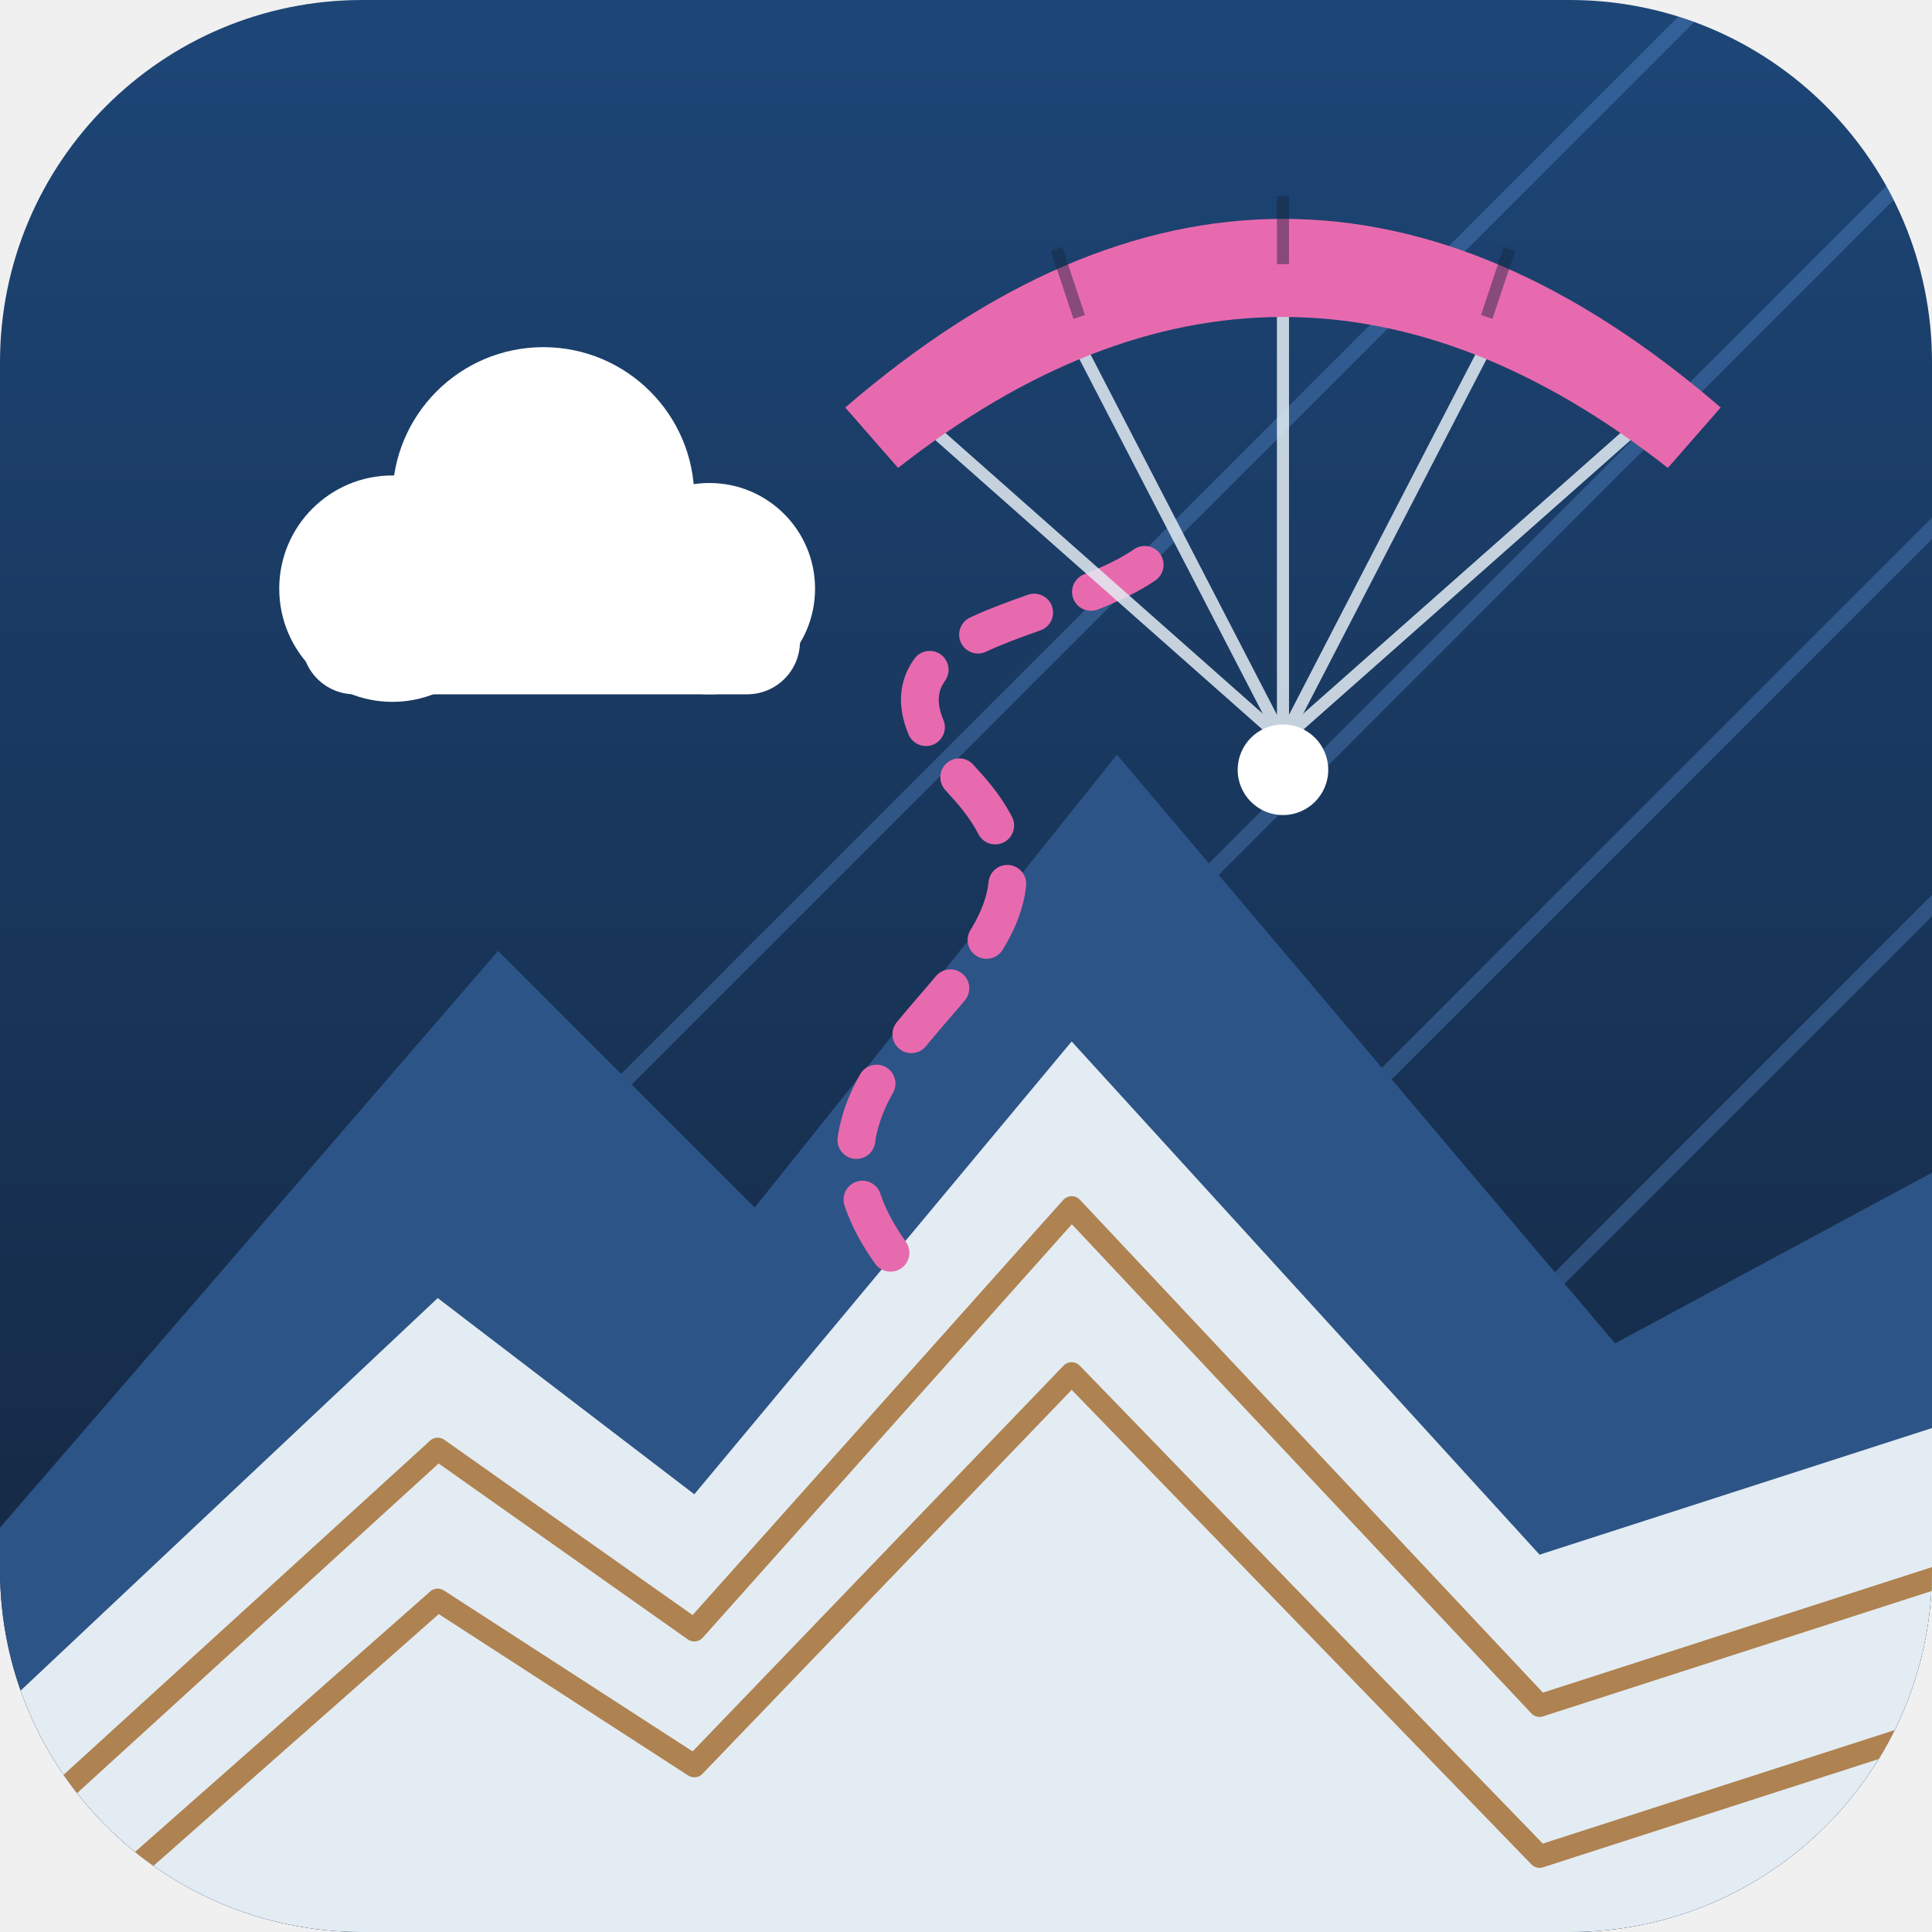
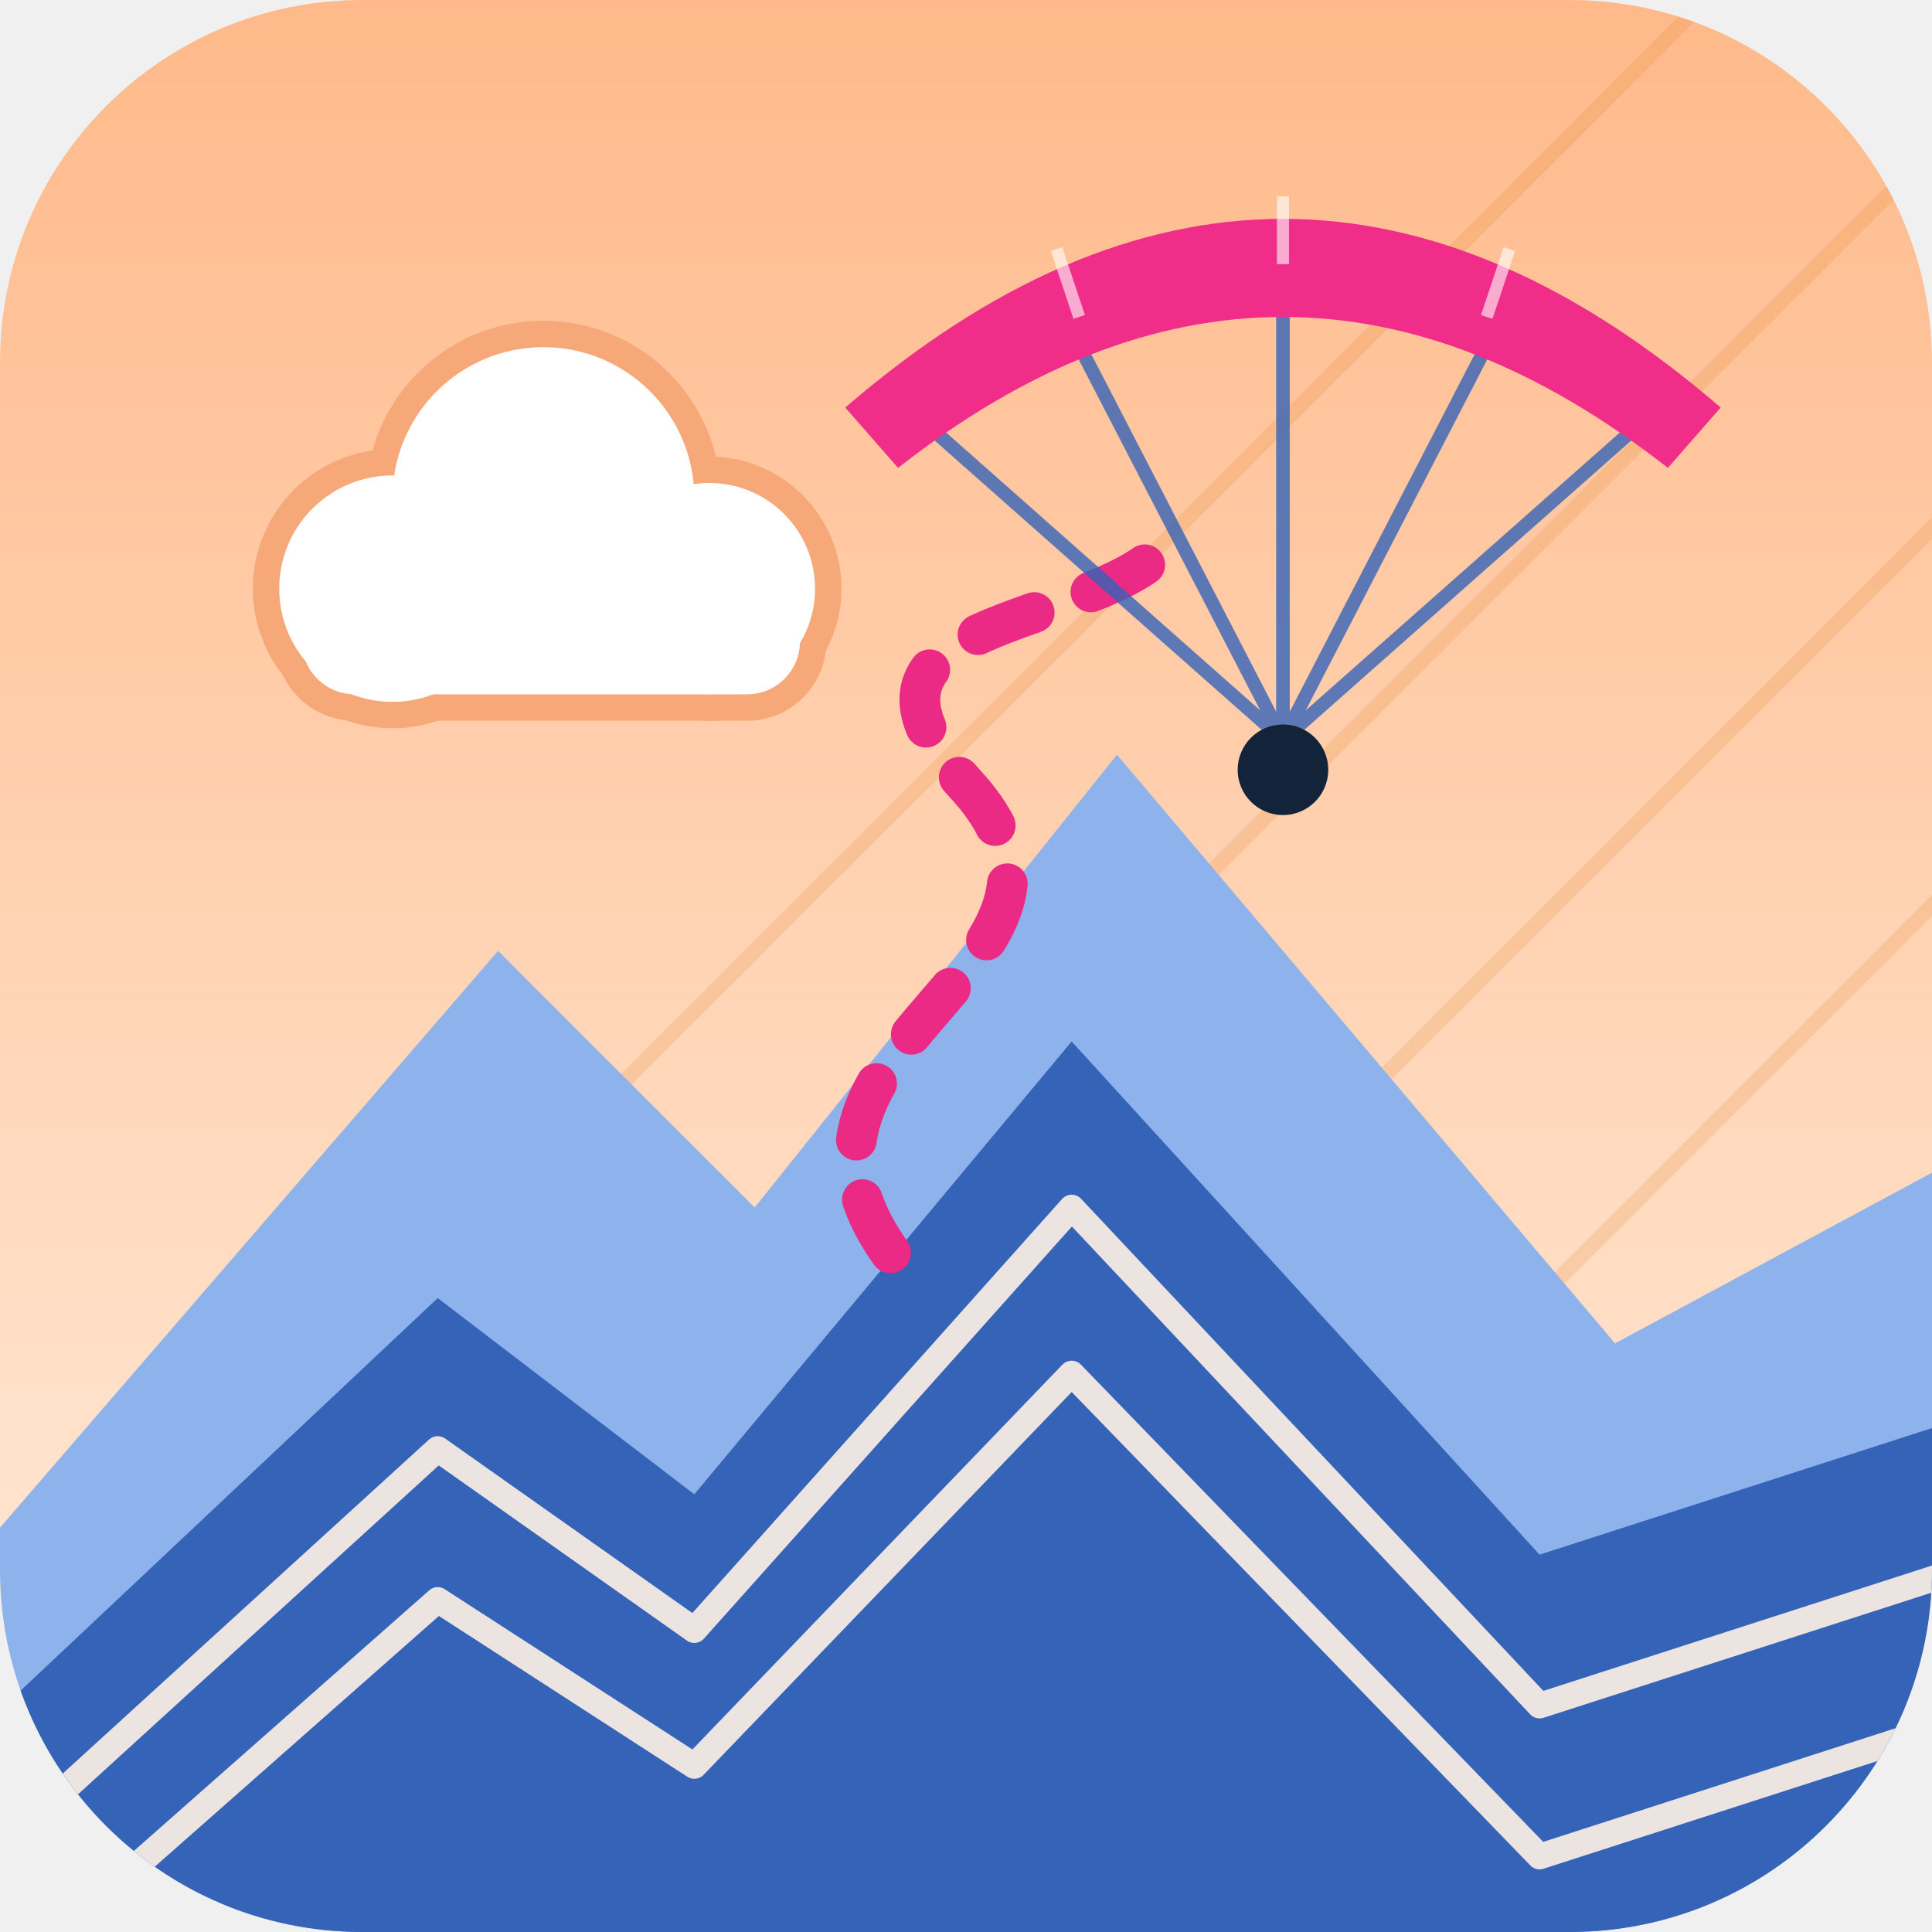
- <svg xmlns="http://www.w3.org/2000/svg" viewBox="0 0 256 256" role="img" aria-labelledby="t">
+ <svg xmlns="http://www.w3.org/2000/svg" viewBox="0 0 256 256" role="img" aria-label="Parameteo">
  <defs>
    <linearGradient id="sky" x1="0" y1="0" x2="0" y2="1">
-       <stop offset="0" stop-color="#1d4677" />
-       <stop offset="1" stop-color="#13233a" />
+       <stop offset="0" stop-color="#ffb98a" />
+       <stop offset="1" stop-color="#ffefe0" />
    </linearGradient>
    <clipPath id="badge">
      <rect width="256" height="256" rx="48" />
    </clipPath>
    <clipPath id="front">
      <path d="M-10 236 L58 172 L92 198 L142 138 L204 206 L266 186 V266 H-10 Z" />
    </clipPath>
  </defs>
  <g clip-path="url(#badge)">
    <rect width="256" height="256" fill="url(#sky)" />
-     <g stroke="#6aa7ef" stroke-width="2" opacity=".28">
+     <g stroke="#d9730f" stroke-width="2" opacity="0.16">
      <path d="M60 266 L266 60" />
      <path d="M110 266 L266 110" />
      <path d="M10 266 L266 10" />
      <path d="M-40 266 L226 0" />
+     </g>
+     <g fill="#f6a878" stroke="#f6a878" stroke-width="7">
+       <circle cx="52" cy="78" r="15" />
+       <circle cx="72" cy="66" r="20" />
+       <circle cx="94" cy="78" r="14" />
+       <rect x="40" y="78" width="66" height="14" rx="7" />
    </g>
    <g fill="#ffffff">
      <circle cx="52" cy="78" r="15" />
      <circle cx="72" cy="66" r="20" />
      <circle cx="94" cy="78" r="14" />
      <rect x="40" y="78" width="66" height="14" rx="7" />
    </g>
-     <path d="M-10 214 L66 126 L100 160 L148 100 L214 178 L266 150 V266 H-10 Z" fill="#2d5486" />
-     <path d="M-10 236 L58 172 L92 198 L142 138 L204 206 L266 186 V266 H-10 Z" fill="#e3ecf3" />
-     <g clip-path="url(#front)" fill="none" stroke="#a9773f" stroke-width="3" stroke-linejoin="round" opacity=".9">
+     <path d="M-10 214 L66 126 L100 160 L148 100 L214 178 L266 150 V266 H-10 Z" fill="#8eb3ec" />
+     <path d="M-10 236 L58 172 L92 198 L142 138 L204 206 L266 186 V266 H-10 Z" fill="#3463b8" />
+     <g clip-path="url(#front)" fill="none" stroke="#fff2e6" stroke-width="3.4" stroke-linejoin="round" opacity=".9">
      <path d="M-10 254 L58 192 L92 216 L142 160 L204 226 L266 206" />
      <path d="M-10 272 L58 212 L92 234 L142 182 L204 246 L266 226" />
    </g>
-     <path d="M118 166 C 98 138, 150 128, 128 104 S 150 84, 156 70" fill="none" stroke="#e86aae" stroke-width="5" stroke-linecap="round" stroke-dasharray="8 8" />
-     <g stroke="#e3ecf3" stroke-width="1.6" opacity=".85">
+     <path d="M118 166 C 98 138, 150 128, 128 104 S 150 84, 156 70" fill="none" stroke="#ea2a84" stroke-width="5.4" stroke-linecap="round" stroke-dasharray="8 8" />
+     <g stroke="#3463b8" stroke-width="1.8" opacity="0.8">
      <path d="M118 52 L170 98" />
      <path d="M140 40 L170 98" />
      <path d="M170 36 L170 98" />
      <path d="M200 40 L170 98" />
      <path d="M222 52 L170 98" />
    </g>
-     <path d="M112 54 Q170 4 228 54 L221 62 Q170 22 119 62 Z" fill="#e86aae" />
-     <g stroke="#13233a" stroke-width="1.6" opacity=".45">
+     <path d="M112 54 Q170 4 228 54 L221 62 Q170 22 119 62 Z" fill="#f02e8a" />
+     <g stroke="#ffffff" stroke-width="1.6" opacity="0.6">
      <path d="M140 33 L143 42" />
      <path d="M170 26 L170 35" />
      <path d="M200 33 L197 42" />
    </g>
-     <circle cx="170" cy="102" r="6" fill="#ffffff" />
+     <circle cx="170" cy="102" r="6" fill="#13233a" />
  </g>
</svg>
